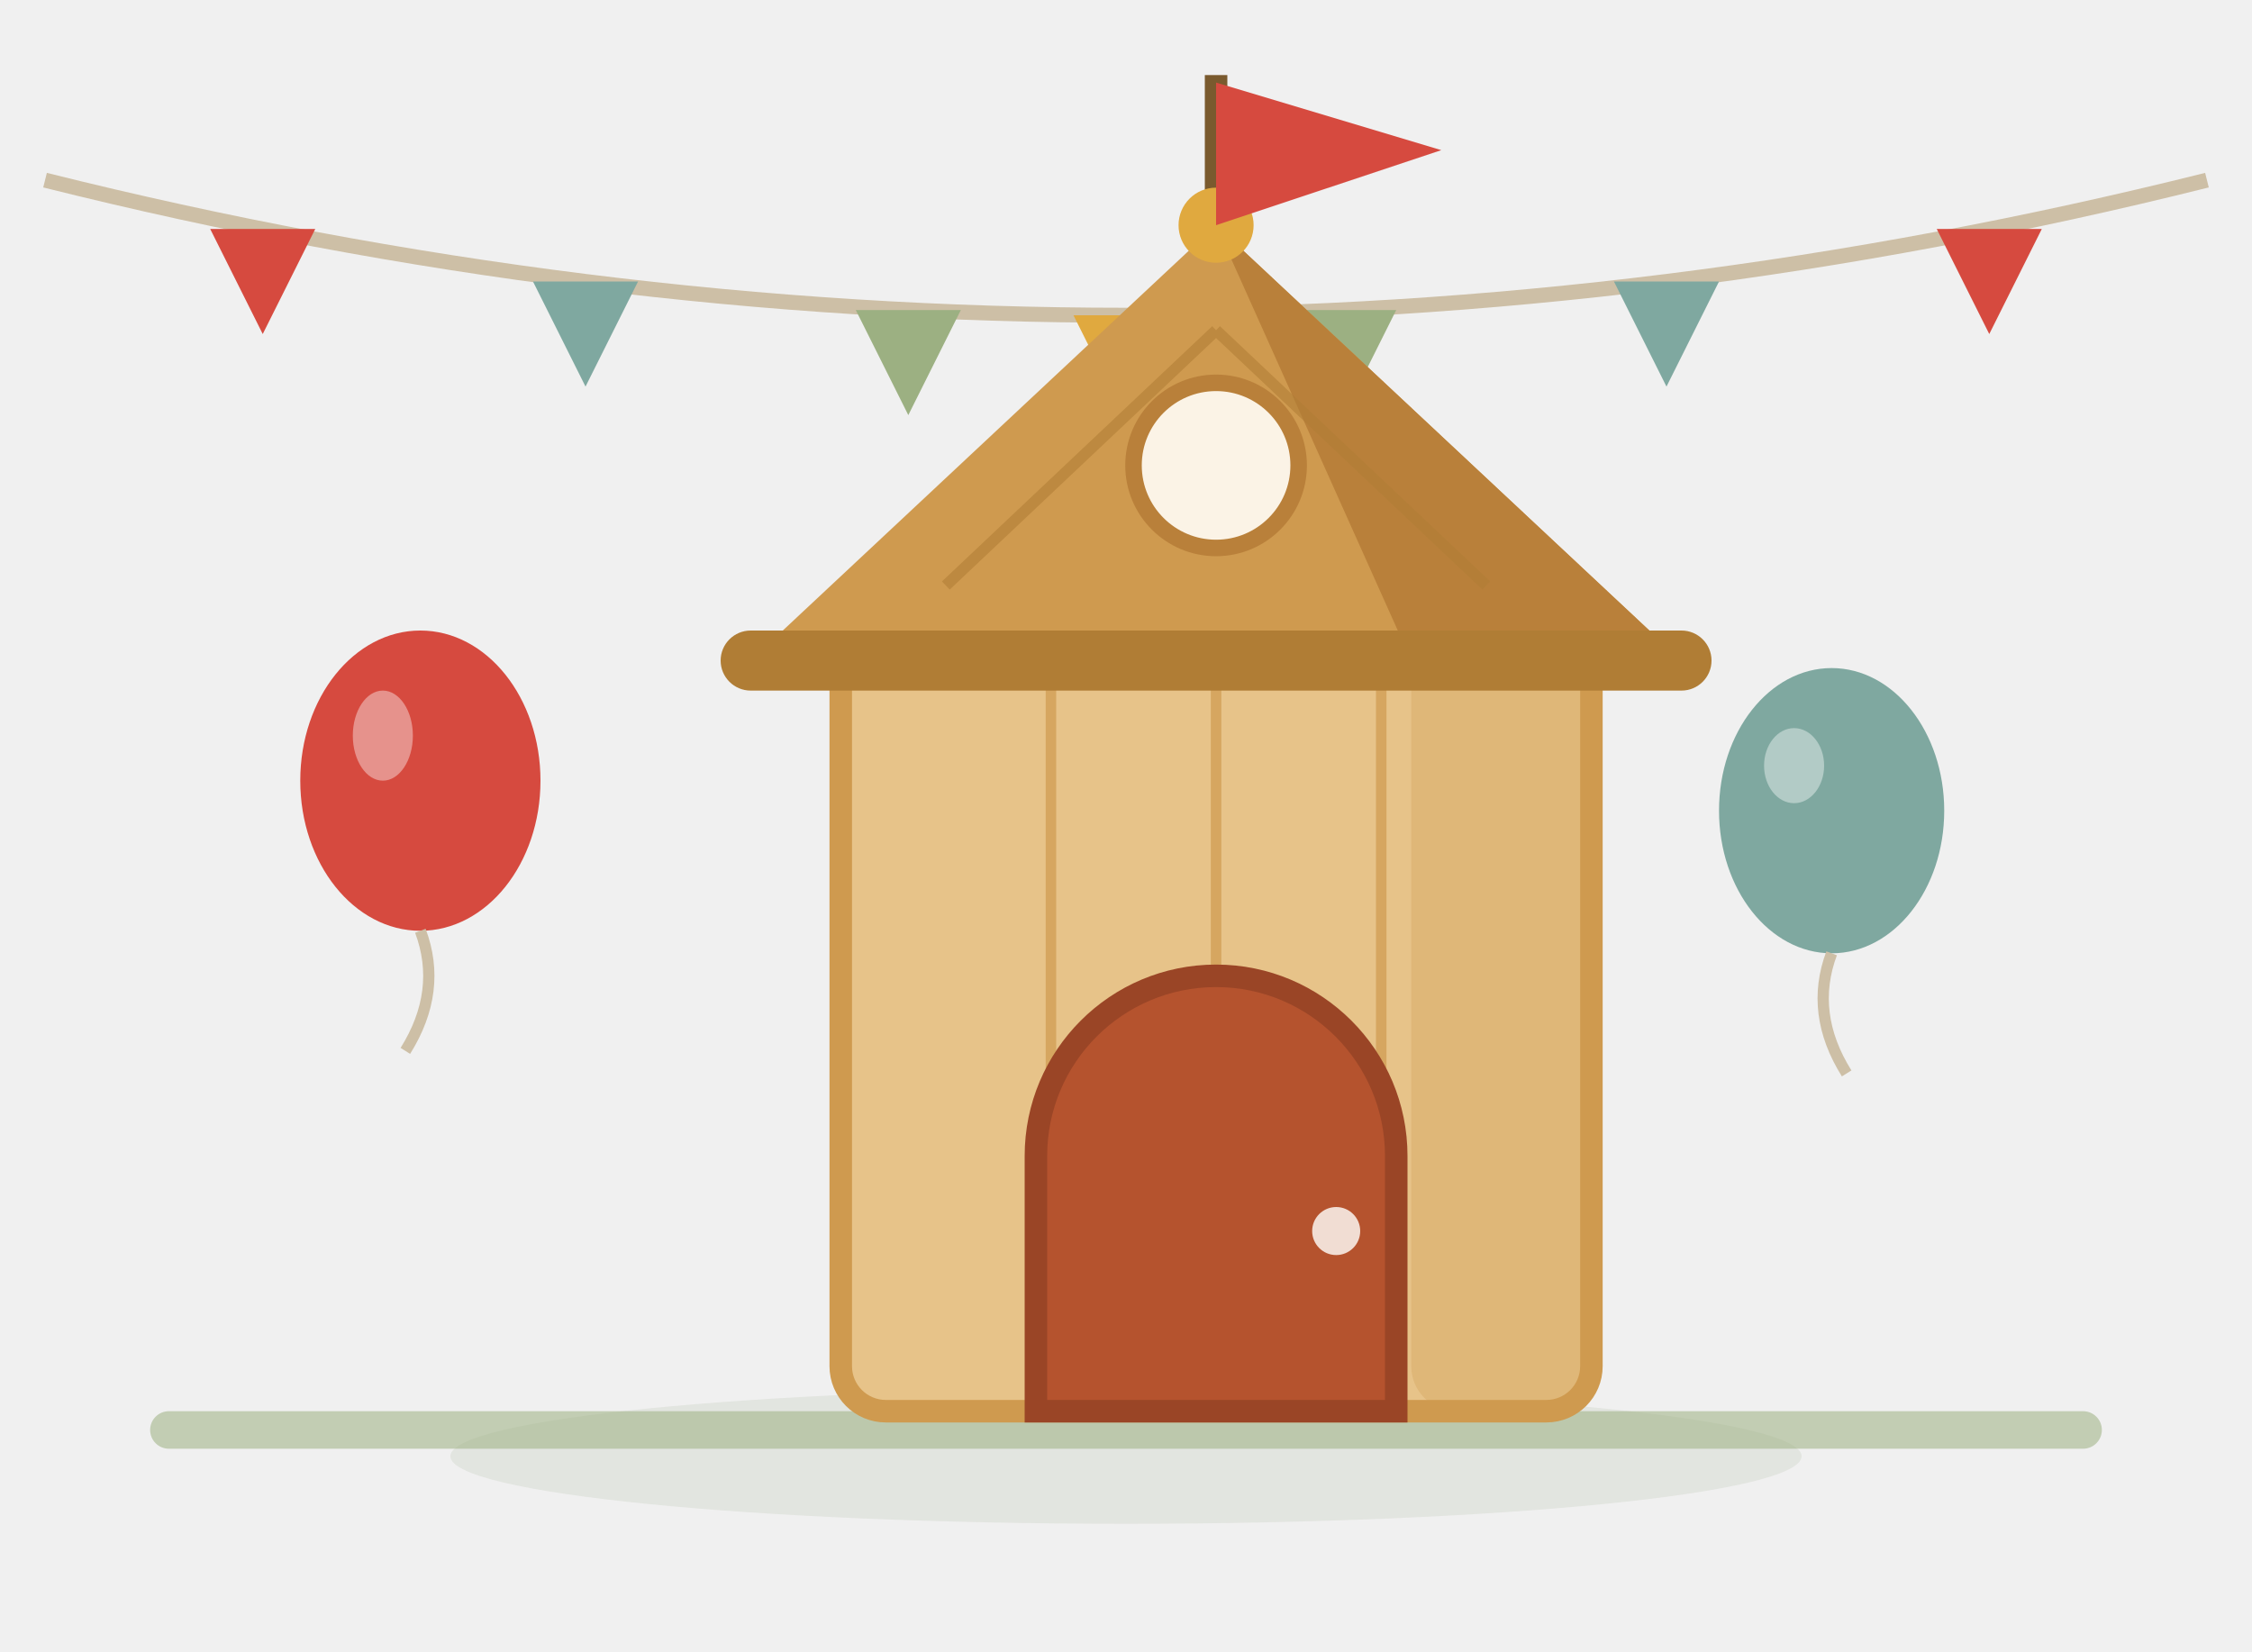
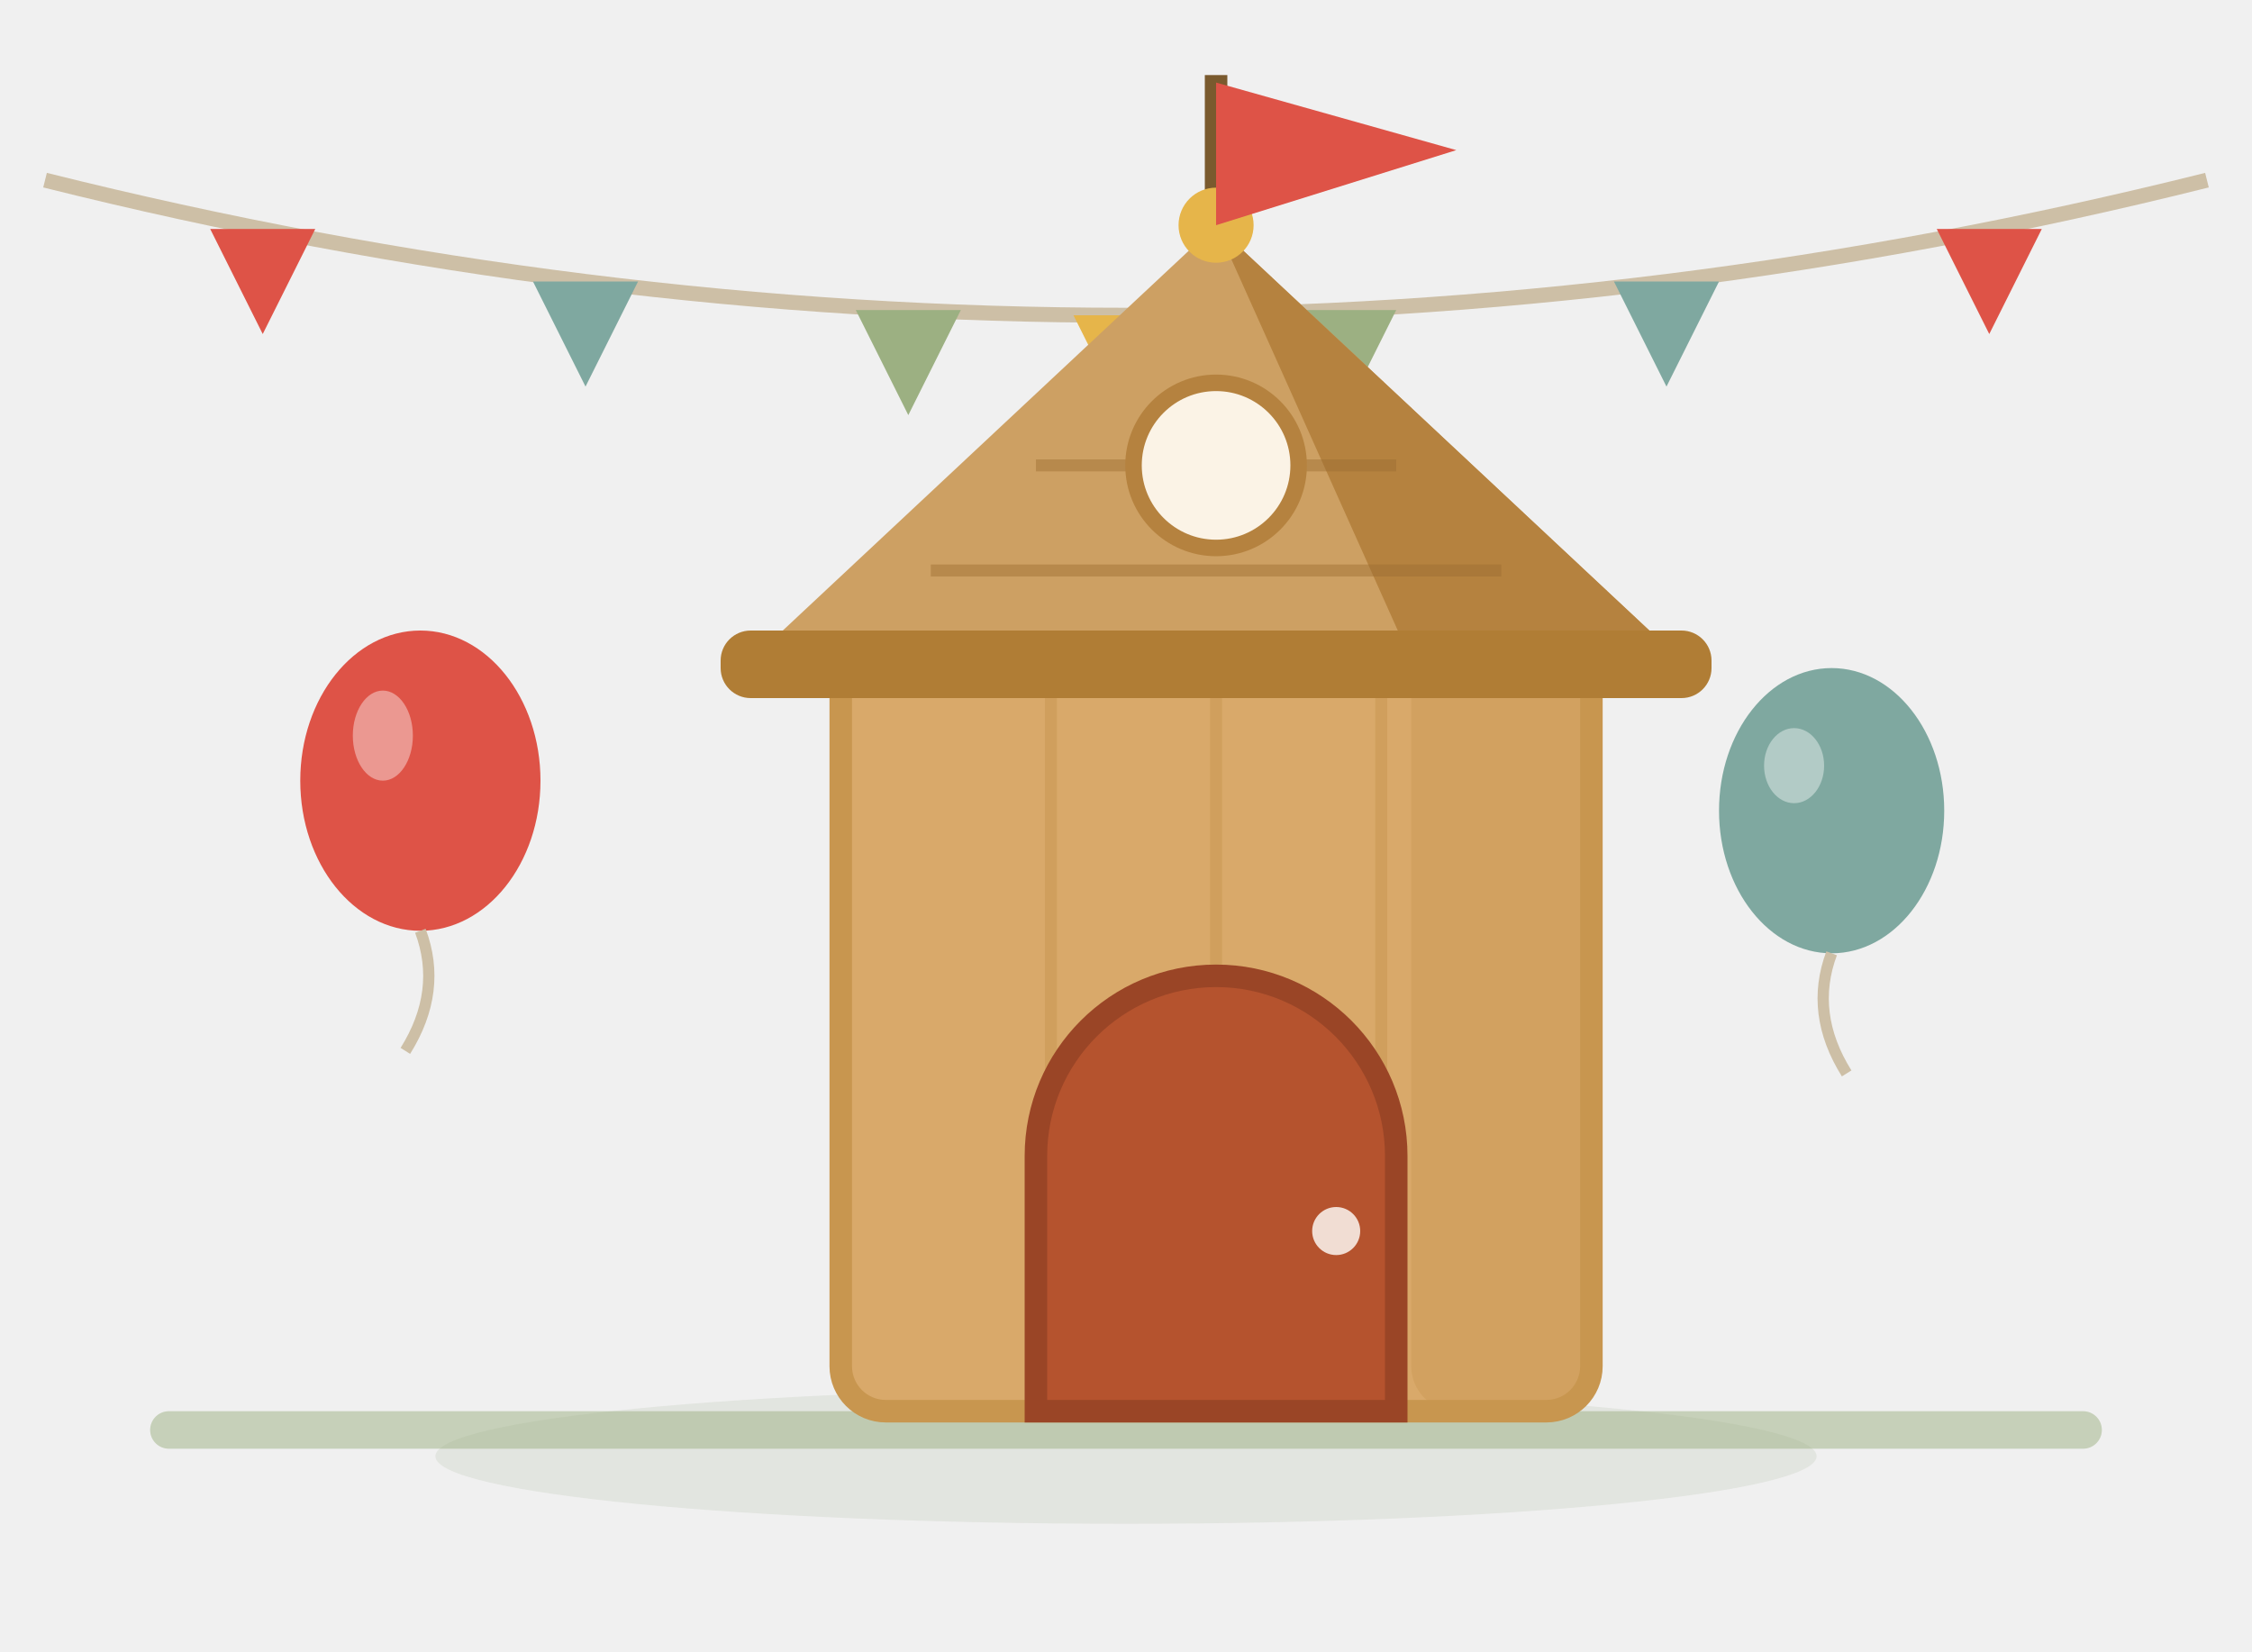
<svg xmlns="http://www.w3.org/2000/svg" viewBox="0 0 300 220" role="img" aria-label="Illustrated party tower with bunting flags and balloons.">
-   <ellipse cx="150" cy="194" rx="90" ry="9" fill="#7a8f63" opacity="0.12" />
-   <rect x="20" y="188" width="260" height="5" rx="2.5" fill="#9CB082" opacity="0.55" />
+   <ellipse cx="150" cy="194" rx="92" ry="9" fill="#7a8f63" opacity="0.12" />
+   <rect x="20" y="188" width="260" height="5" rx="2.5" fill="#9CB082" opacity="0.5" />
  <path d="M6 24 Q150 60 294 24" fill="none" stroke="#cdbfa6" stroke-width="2" />
  <g>
-     <path d="M28 30.5 L42 30.5 L35 44.5 Z" fill="#D64A3F" />
-     <path d="M71 37.5 L85 37.5 L78 51.5 Z" fill="#7FA8A0" />
+     <path d="M28 30.5 L42 30.5 L35 44.5 Z" fill="#de5347" />
+     <path d="M71 37.5 L85 37.5 L78 51.5 Z" fill="#7fa8a0" />
    <path d="M114 41.3 L128 41.3 L121 55.3 Z" fill="#9CB082" />
-     <path d="M143 42 L157 42 L150 56 Z" fill="#E0A93F" />
+     <path d="M143 42 L157 42 L150 56 Z" fill="#e6b54a" />
    <path d="M172 41.3 L186 41.3 L179 55.3 Z" fill="#9CB082" />
-     <path d="M215 37.5 L229 37.5 L222 51.5 Z" fill="#7FA8A0" />
-     <path d="M258 30.5 L272 30.5 L265 44.5 Z" fill="#D64A3F" />
+     <path d="M215 37.5 L229 37.5 L222 51.5 Z" fill="#7fa8a0" />
+     <path d="M258 30.5 L272 30.5 L265 44.5 Z" fill="#de5347" />
  </g>
-   <ellipse cx="56" cy="104" rx="16" ry="20" fill="#D64A3F" />
+   <ellipse cx="56" cy="104" rx="16" ry="20" fill="#de5347" />
  <ellipse cx="51" cy="98" rx="4" ry="6" fill="#fff" opacity="0.4" />
  <path d="M56 124 q3 8 -2 16" stroke="#cdbfa6" stroke-width="1.5" fill="none" />
-   <ellipse cx="244" cy="108" rx="15" ry="19" fill="#7FA8A0" />
+   <ellipse cx="244" cy="108" rx="15" ry="19" fill="#7fa8a0" />
  <ellipse cx="239" cy="102" rx="4" ry="5" fill="#fff" opacity="0.4" />
  <path d="M244 127 q-3 8 2 16" stroke="#cdbfa6" stroke-width="1.5" fill="none" />
-   <rect x="112" y="86" width="100" height="102" rx="6" fill="#e7c389" />
-   <g stroke="#cf9a4f" stroke-width="1.4" opacity="0.7">
+   <rect x="112" y="86" width="100" height="102" rx="6" fill="#d9a96a" />
+   <g stroke="#c8964f" stroke-width="1.6" opacity="0.5">
    <line x1="140" y1="86" x2="140" y2="188" />
    <line x1="162" y1="86" x2="162" y2="188" />
    <line x1="184" y1="86" x2="184" y2="188" />
  </g>
-   <rect x="188" y="86" width="24" height="102" rx="6" fill="#d3a45f" opacity="0.4" />
-   <rect x="112" y="86" width="100" height="102" rx="6" fill="none" stroke="#cf9a4f" stroke-width="3" />
-   <polygon points="100,88 162,30 224,88" fill="#cf9a4f" />
-   <polygon points="162,30 224,88 188,88" fill="#b9803a" />
-   <g stroke="#b07d35" stroke-width="1.5" opacity="0.6">
-     <line x1="126" y1="78" x2="162" y2="44" />
-     <line x1="198" y1="78" x2="162" y2="44" />
+   <rect x="188" y="86" width="24" height="102" rx="6" fill="#c8964f" opacity="0.4" />
+   <rect x="112" y="86" width="100" height="102" rx="6" fill="none" stroke="#c8964f" stroke-width="3" />
+   <polygon points="100,88 162,30 224,88" fill="#cda063" />
+   <polygon points="162,30 224,88 188,88" fill="#b5823f" />
+   <g stroke="#9c6c30" stroke-width="1.6" opacity="0.45">
+     <line x1="124" y1="76" x2="200" y2="76" />
+     <line x1="138" y1="62" x2="186" y2="62" />
  </g>
-   <rect x="96" y="84" width="132" height="8" rx="4" fill="#b07d35" />
-   <circle cx="162" cy="62" r="11" fill="#fbf3e6" stroke="#b9803a" stroke-width="2.2" />
+   <rect x="96" y="84" width="132" height="9" rx="4" fill="#b07d35" />
+   <circle cx="162" cy="62" r="11" fill="#fbf3e6" stroke="#b5823f" stroke-width="2.2" />
  <line x1="162" y1="30" x2="162" y2="10" stroke="#7a5a2e" stroke-width="3" />
-   <circle cx="162" cy="30" r="5" fill="#E0A93F" />
-   <path d="M162 11 L192 20 L162 30 Z" fill="#D64A3F" />
-   <path d="M138 188 v-34 a24 24 0 0 1 48 0 v34 Z" fill="#B5532E" />
+   <circle cx="162" cy="30" r="5" fill="#e6b54a" />
+   <path d="M162 11 L194 20 L162 30 Z" fill="#de5347" />
+   <path d="M138 188 v-34 a24 24 0 0 1 48 0 v34 Z" fill="#b5532e" />
  <path d="M138 188 v-34 a24 24 0 0 1 48 0 v34 Z" fill="none" stroke="#9a4526" stroke-width="3" />
  <circle cx="178" cy="164" r="3.2" fill="#f1ddd3" />
</svg>
